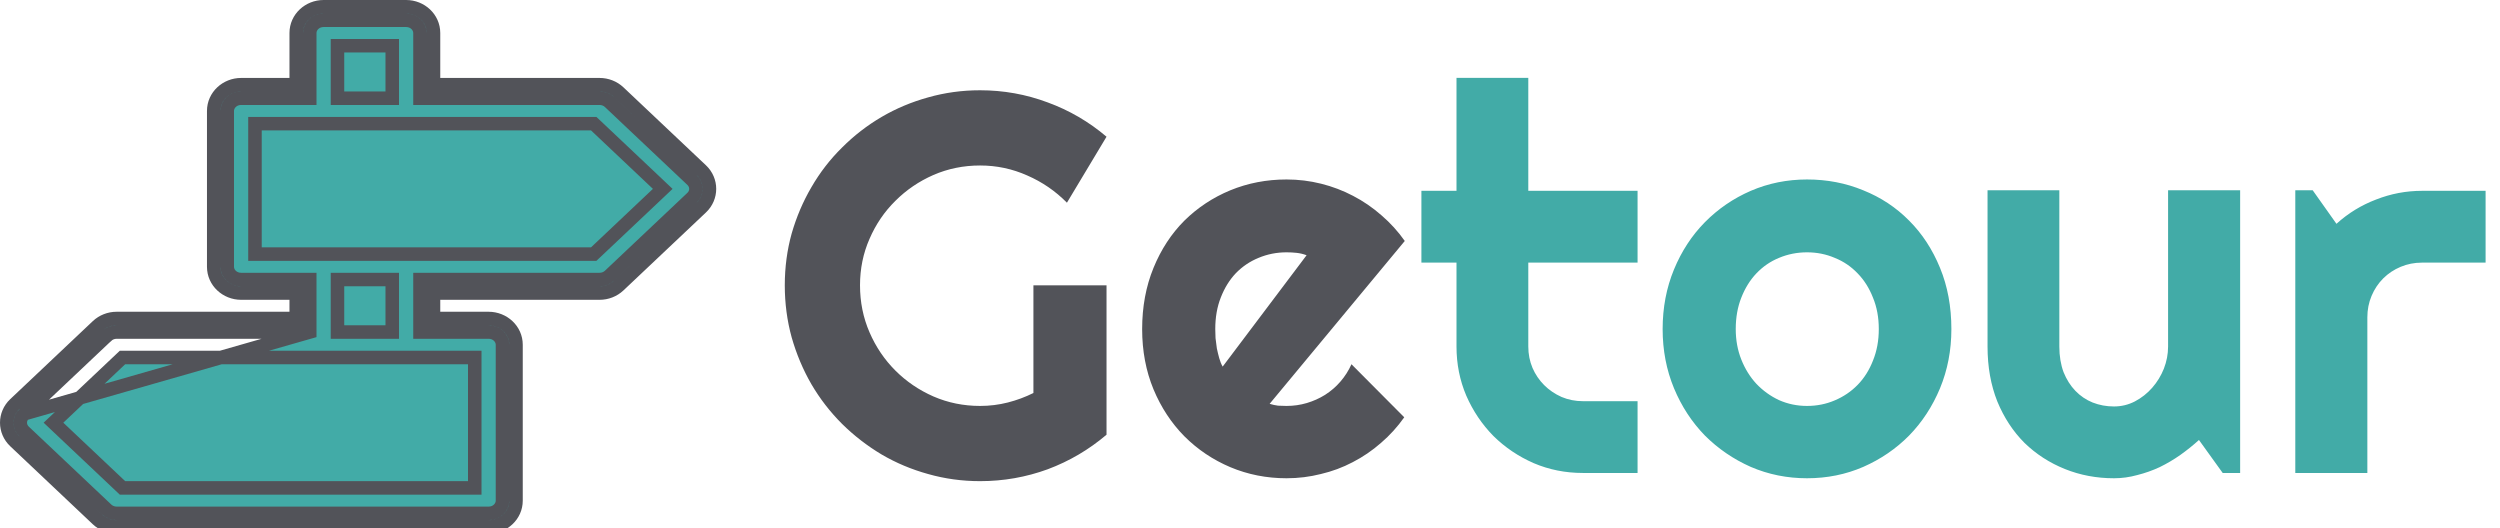
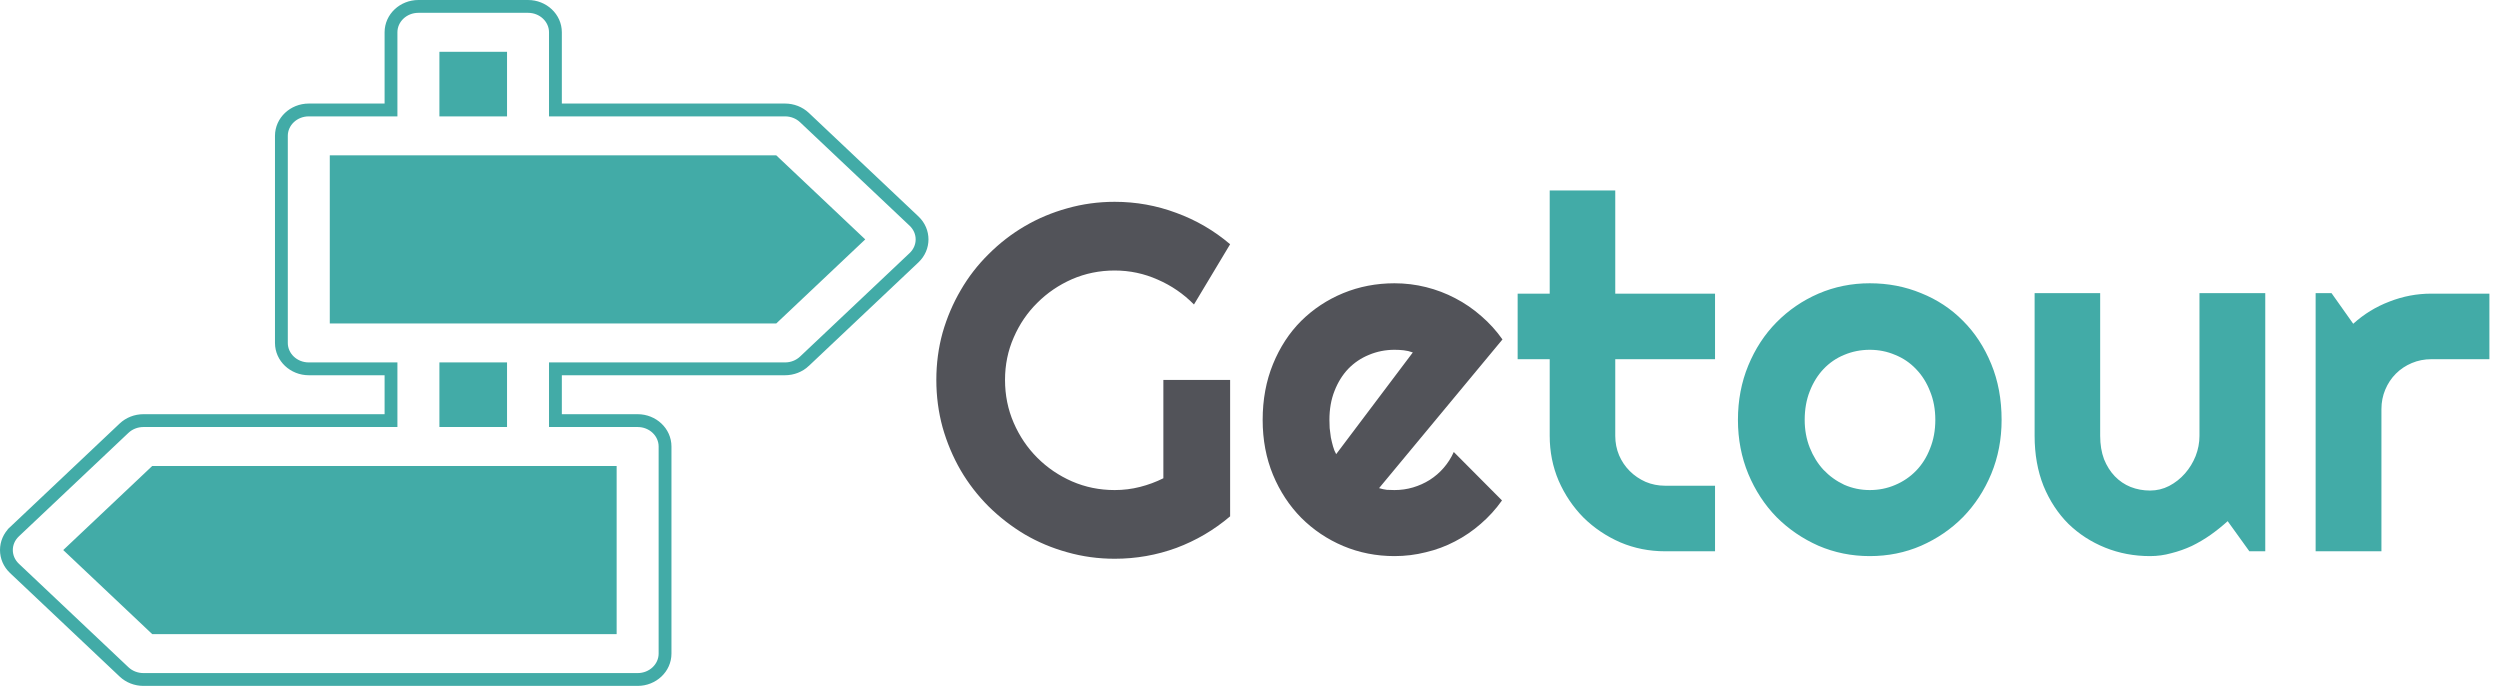
- <svg xmlns="http://www.w3.org/2000/svg" width="185" height="39" viewBox="0 0 185 39" fill="none">
-   <path d="M81.883 32.168C80.581 33.275 79.129 34.128 77.527 34.727C75.926 35.312 74.259 35.605 72.527 35.605C71.199 35.605 69.917 35.43 68.68 35.078C67.456 34.74 66.31 34.258 65.242 33.633C64.174 32.995 63.198 32.24 62.312 31.367C61.427 30.482 60.672 29.505 60.047 28.438C59.422 27.357 58.934 26.198 58.582 24.961C58.243 23.724 58.074 22.441 58.074 21.113C58.074 19.785 58.243 18.509 58.582 17.285C58.934 16.061 59.422 14.915 60.047 13.848C60.672 12.767 61.427 11.79 62.312 10.918C63.198 10.033 64.174 9.277 65.242 8.652C66.31 8.027 67.456 7.546 68.68 7.207C69.917 6.855 71.199 6.68 72.527 6.68C74.259 6.68 75.926 6.979 77.527 7.578C79.129 8.164 80.581 9.01 81.883 10.117L78.953 15C78.107 14.141 77.13 13.47 76.023 12.988C74.917 12.493 73.751 12.246 72.527 12.246C71.303 12.246 70.151 12.48 69.07 12.949C68.003 13.418 67.065 14.056 66.258 14.863C65.451 15.658 64.812 16.595 64.344 17.676C63.875 18.744 63.641 19.889 63.641 21.113C63.641 22.35 63.875 23.509 64.344 24.59C64.812 25.671 65.451 26.615 66.258 27.422C67.065 28.229 68.003 28.867 69.07 29.336C70.151 29.805 71.303 30.039 72.527 30.039C73.231 30.039 73.914 29.954 74.578 29.785C75.242 29.616 75.874 29.381 76.473 29.082V21.113H81.883V32.168ZM93.953 29.883C94.162 29.948 94.37 29.994 94.578 30.02C94.787 30.033 94.995 30.039 95.203 30.039C95.724 30.039 96.225 29.967 96.707 29.824C97.189 29.681 97.638 29.479 98.055 29.219C98.484 28.945 98.862 28.62 99.188 28.242C99.526 27.852 99.799 27.422 100.008 26.953L103.914 30.879C103.419 31.582 102.846 32.214 102.195 32.773C101.557 33.333 100.861 33.809 100.105 34.199C99.363 34.59 98.576 34.883 97.742 35.078C96.922 35.286 96.076 35.391 95.203 35.391C93.732 35.391 92.345 35.117 91.043 34.57C89.754 34.023 88.621 33.262 87.644 32.285C86.681 31.309 85.919 30.15 85.359 28.809C84.799 27.454 84.519 25.97 84.519 24.355C84.519 22.702 84.799 21.191 85.359 19.824C85.919 18.457 86.681 17.292 87.644 16.328C88.621 15.365 89.754 14.616 91.043 14.082C92.345 13.548 93.732 13.281 95.203 13.281C96.076 13.281 96.928 13.385 97.762 13.594C98.595 13.802 99.383 14.102 100.125 14.492C100.88 14.883 101.583 15.365 102.234 15.938C102.885 16.497 103.458 17.129 103.953 17.832L93.953 29.883ZM96.688 18.887C96.44 18.796 96.193 18.737 95.945 18.711C95.711 18.685 95.463 18.672 95.203 18.672C94.474 18.672 93.784 18.809 93.133 19.082C92.495 19.342 91.935 19.72 91.453 20.215C90.984 20.71 90.613 21.309 90.34 22.012C90.066 22.702 89.93 23.483 89.93 24.355C89.93 24.551 89.936 24.772 89.949 25.02C89.975 25.267 90.008 25.521 90.047 25.781C90.099 26.029 90.158 26.27 90.223 26.504C90.288 26.738 90.372 26.947 90.477 27.129L96.688 18.887Z" fill="#525359" />
-   <path d="M117.137 35C115.848 35 114.637 34.759 113.504 34.277C112.371 33.783 111.375 33.112 110.516 32.266C109.669 31.406 108.999 30.41 108.504 29.277C108.022 28.145 107.781 26.934 107.781 25.645V19.434H105.184V14.121H107.781V5.762H113.094V14.121H121.18V19.434H113.094V25.645C113.094 26.204 113.198 26.732 113.406 27.227C113.615 27.708 113.901 28.131 114.266 28.496C114.63 28.861 115.06 29.154 115.555 29.375C116.049 29.583 116.577 29.688 117.137 29.688H121.18V35H117.137ZM144.402 24.355C144.402 25.918 144.122 27.376 143.562 28.73C143.003 30.072 142.241 31.237 141.277 32.227C140.314 33.203 139.181 33.978 137.879 34.551C136.59 35.111 135.203 35.391 133.719 35.391C132.247 35.391 130.861 35.111 129.559 34.551C128.27 33.978 127.137 33.203 126.16 32.227C125.197 31.237 124.435 30.072 123.875 28.73C123.315 27.376 123.035 25.918 123.035 24.355C123.035 22.767 123.315 21.296 123.875 19.941C124.435 18.587 125.197 17.422 126.16 16.445C127.137 15.456 128.27 14.681 129.559 14.121C130.861 13.561 132.247 13.281 133.719 13.281C135.203 13.281 136.59 13.548 137.879 14.082C139.181 14.603 140.314 15.352 141.277 16.328C142.241 17.292 143.003 18.457 143.562 19.824C144.122 21.178 144.402 22.689 144.402 24.355ZM139.031 24.355C139.031 23.496 138.888 22.721 138.602 22.031C138.328 21.328 137.951 20.729 137.469 20.234C136.987 19.727 136.421 19.342 135.77 19.082C135.132 18.809 134.448 18.672 133.719 18.672C132.99 18.672 132.299 18.809 131.648 19.082C131.01 19.342 130.451 19.727 129.969 20.234C129.5 20.729 129.129 21.328 128.855 22.031C128.582 22.721 128.445 23.496 128.445 24.355C128.445 25.163 128.582 25.912 128.855 26.602C129.129 27.292 129.5 27.891 129.969 28.398C130.451 28.906 131.01 29.31 131.648 29.609C132.299 29.896 132.99 30.039 133.719 30.039C134.448 30.039 135.132 29.902 135.77 29.629C136.421 29.355 136.987 28.971 137.469 28.477C137.951 27.982 138.328 27.383 138.602 26.68C138.888 25.977 139.031 25.202 139.031 24.355ZM162.723 32.559C162.293 32.949 161.831 33.32 161.336 33.672C160.854 34.01 160.346 34.31 159.812 34.57C159.279 34.818 158.725 35.013 158.152 35.156C157.592 35.312 157.02 35.391 156.434 35.391C155.145 35.391 153.934 35.163 152.801 34.707C151.668 34.251 150.672 33.607 149.812 32.773C148.966 31.927 148.296 30.905 147.801 29.707C147.319 28.496 147.078 27.142 147.078 25.645V14.082H152.391V25.645C152.391 26.348 152.495 26.979 152.703 27.539C152.924 28.086 153.217 28.548 153.582 28.926C153.947 29.303 154.37 29.59 154.852 29.785C155.346 29.98 155.874 30.078 156.434 30.078C156.98 30.078 157.495 29.954 157.977 29.707C158.471 29.447 158.901 29.108 159.266 28.691C159.63 28.275 159.917 27.806 160.125 27.285C160.333 26.751 160.438 26.204 160.438 25.645V14.082H165.77V35H164.48L162.723 32.559ZM175.184 35H169.852V14.082H171.141L172.898 16.562C173.758 15.781 174.734 15.182 175.828 14.766C176.922 14.336 178.055 14.121 179.227 14.121H183.934V19.434H179.227C178.667 19.434 178.139 19.538 177.645 19.746C177.15 19.954 176.72 20.241 176.355 20.605C175.991 20.97 175.704 21.4 175.496 21.895C175.288 22.389 175.184 22.917 175.184 23.477V35Z" fill="#42ABA7" />
-   <path d="M22.921 24.57V24.07V21.186V20.686H22.421H17.842C17.248 20.686 16.816 20.238 16.816 19.744V8.209C16.816 7.716 17.248 7.268 17.842 7.268H22.421H22.921V6.768V2.442C22.921 1.948 23.353 1.5 23.947 1.5H30.053C30.647 1.5 31.079 1.948 31.079 2.442V6.768V7.268H31.579H44.368C44.65 7.268 44.914 7.373 45.104 7.553L51.21 13.321C51.597 13.687 51.597 14.267 51.21 14.633C51.21 14.633 51.21 14.633 51.21 14.633L45.104 20.401C44.914 20.581 44.65 20.686 44.368 20.686H31.579H31.079V21.186V24.07V24.57H31.579H36.158C36.752 24.57 37.184 25.018 37.184 25.512V37.047C37.184 37.541 36.752 37.989 36.158 37.989H31.579H22.421H8.632C8.351 37.989 8.086 37.883 7.896 37.703C7.896 37.703 7.896 37.703 7.896 37.703L1.79 31.936C1.403 31.57 1.403 30.989 1.79 30.623L22.921 24.57ZM22.921 24.57H22.421H8.632C8.35 24.57 8.086 24.676 7.896 24.856C7.895 24.856 7.895 24.856 7.895 24.856L1.79 30.623L22.921 24.57ZM7.209 24.129L7.209 24.129C7.591 23.768 8.103 23.57 8.632 23.57H21.921V21.686H17.842C16.75 21.686 15.816 20.843 15.816 19.744V8.209C15.816 7.111 16.75 6.268 17.842 6.268H21.921V2.442C21.921 1.343 22.855 0.5 23.947 0.5H30.053C31.145 0.5 32.079 1.343 32.079 2.442V6.268H44.368C44.897 6.268 45.409 6.466 45.791 6.826L51.896 12.594C52.701 13.354 52.701 14.6 51.896 15.36L51.896 15.36L45.791 21.128L45.791 21.128C45.409 21.488 44.897 21.686 44.368 21.686H32.079V23.57H36.158C37.25 23.57 38.184 24.413 38.184 25.512V37.047C38.184 38.146 37.25 38.989 36.158 38.989H31.579H22.421H8.632C8.103 38.989 7.591 38.791 7.209 38.43L7.209 38.43L1.104 32.662C0.299 31.902 0.299 30.657 1.104 29.896L1.104 29.896L7.209 24.129ZM28.526 3.384H29.026V3.884V6.768V7.268H28.526H25.474H24.974V6.768V3.884V3.384H25.474H28.526ZM48.659 13.613L49.043 13.977L48.659 14.34L44.08 18.666L43.935 18.802H43.736H19.368H18.868V18.302V9.651V9.151H19.368H43.736H43.935L44.08 9.288L48.659 13.613ZM28.526 20.686H29.026V21.186V24.07V24.57H28.526H25.474H24.974V24.07V21.186V20.686H25.474H28.526ZM9.264 36.105H9.065L8.92 35.968L4.342 31.643L3.957 31.279L4.342 30.916L8.921 26.59L9.065 26.454H9.264H34.632H35.132V26.954V35.605V36.105H34.632H9.264Z" fill="#42ABA7" stroke="#525359" />
+ <svg xmlns="http://www.w3.org/2000/svg" width="390" height="107" viewBox="0 0 390 107" fill="none">
+   <path d="M191.899 80.548C189.393 82.679 186.598 84.321 183.515 85.474C180.432 86.602 177.224 87.165 173.89 87.165C171.333 87.165 168.865 86.827 166.483 86.15C164.127 85.499 161.922 84.571 159.866 83.368C157.811 82.14 155.931 80.686 154.227 79.007C152.522 77.302 151.068 75.422 149.865 73.367C148.662 71.287 147.722 69.056 147.045 66.675C146.394 64.294 146.068 61.825 146.068 59.268C146.068 56.711 146.394 54.255 147.045 51.899C147.722 49.543 148.662 47.337 149.865 45.282C151.068 43.201 152.522 41.322 154.227 39.642C155.931 37.938 157.811 36.484 159.866 35.281C161.922 34.078 164.127 33.15 166.483 32.498C168.865 31.822 171.333 31.483 173.89 31.483C177.224 31.483 180.432 32.06 183.515 33.213C186.598 34.341 189.393 35.97 191.899 38.101L186.26 47.5C184.631 45.846 182.751 44.555 180.62 43.627C178.49 42.675 176.246 42.199 173.89 42.199C171.534 42.199 169.316 42.65 167.235 43.552C165.18 44.455 163.375 45.683 161.821 47.237C160.267 48.766 159.039 50.571 158.137 52.651C157.234 54.706 156.783 56.912 156.783 59.268C156.783 61.649 157.234 63.88 158.137 65.96C159.039 68.041 160.267 69.858 161.821 71.412C163.375 72.966 165.18 74.194 167.235 75.097C169.316 75.999 171.534 76.45 173.89 76.45C175.244 76.45 176.56 76.287 177.838 75.961C179.116 75.636 180.332 75.184 181.485 74.608V59.268H191.899V80.548ZM215.135 76.149C215.536 76.275 215.937 76.362 216.338 76.413C216.739 76.438 217.14 76.45 217.541 76.45C218.544 76.45 219.509 76.312 220.436 76.037C221.363 75.761 222.228 75.372 223.03 74.871C223.857 74.345 224.584 73.718 225.211 72.991C225.863 72.239 226.389 71.412 226.79 70.51L234.31 78.067C233.357 79.42 232.254 80.636 231.001 81.714C229.773 82.792 228.432 83.707 226.978 84.459C225.549 85.21 224.033 85.774 222.429 86.15C220.85 86.551 219.22 86.752 217.541 86.752C214.709 86.752 212.039 86.226 209.533 85.173C207.051 84.12 204.871 82.654 202.991 80.774C201.136 78.894 199.67 76.663 198.592 74.082C197.514 71.475 196.975 68.617 196.975 65.509C196.975 62.326 197.514 59.419 198.592 56.787C199.67 54.155 201.136 51.911 202.991 50.057C204.871 48.202 207.051 46.761 209.533 45.733C212.039 44.705 214.709 44.191 217.541 44.191C219.22 44.191 220.862 44.392 222.466 44.793C224.07 45.194 225.587 45.77 227.016 46.523C228.469 47.274 229.823 48.202 231.076 49.305C232.329 50.383 233.432 51.598 234.385 52.952L215.135 76.149ZM220.398 54.982C219.922 54.806 219.446 54.694 218.97 54.644C218.519 54.593 218.042 54.568 217.541 54.568C216.137 54.568 214.809 54.831 213.556 55.358C212.327 55.859 211.25 56.586 210.322 57.539C209.42 58.491 208.706 59.644 208.179 60.998C207.653 62.326 207.39 63.83 207.39 65.509C207.39 65.885 207.402 66.311 207.427 66.788C207.477 67.264 207.54 67.753 207.615 68.254C207.715 68.73 207.828 69.194 207.954 69.645C208.079 70.096 208.242 70.497 208.442 70.848L220.398 54.982Z" fill="#525359" />
+   <path d="M259.763 86C257.282 86 254.951 85.536 252.77 84.609C250.589 83.656 248.672 82.366 247.018 80.736C245.388 79.082 244.097 77.165 243.145 74.984C242.218 72.803 241.754 70.472 241.754 67.991V56.035H236.753V45.808H241.754V29.716H251.98V45.808H267.546V56.035H251.98V67.991C251.98 69.069 252.181 70.084 252.582 71.036C252.983 71.963 253.535 72.778 254.236 73.48C254.938 74.182 255.765 74.746 256.718 75.172C257.67 75.573 258.685 75.773 259.763 75.773H267.546V86H259.763ZM312.25 65.509C312.25 68.517 311.711 71.324 310.633 73.931C309.555 76.513 308.089 78.756 306.234 80.661C304.379 82.541 302.198 84.032 299.692 85.135C297.21 86.213 294.541 86.752 291.684 86.752C288.851 86.752 286.182 86.213 283.675 85.135C281.194 84.032 279.013 82.541 277.133 80.661C275.278 78.756 273.812 76.513 272.734 73.931C271.657 71.324 271.118 68.517 271.118 65.509C271.118 62.451 271.657 59.619 272.734 57.012C273.812 54.405 275.278 52.162 277.133 50.282C279.013 48.377 281.194 46.886 283.675 45.808C286.182 44.73 288.851 44.191 291.684 44.191C294.541 44.191 297.21 44.705 299.692 45.733C302.198 46.736 304.379 48.177 306.234 50.057C308.089 51.911 309.555 54.155 310.633 56.787C311.711 59.393 312.25 62.301 312.25 65.509ZM301.91 65.509C301.91 63.855 301.634 62.364 301.083 61.035C300.557 59.682 299.83 58.529 298.902 57.576C297.975 56.599 296.885 55.859 295.631 55.358C294.403 54.831 293.087 54.568 291.684 54.568C290.28 54.568 288.951 54.831 287.698 55.358C286.47 55.859 285.392 56.599 284.465 57.576C283.562 58.529 282.848 59.682 282.322 61.035C281.795 62.364 281.532 63.855 281.532 65.509C281.532 67.063 281.795 68.505 282.322 69.833C282.848 71.162 283.562 72.314 284.465 73.292C285.392 74.269 286.47 75.046 287.698 75.623C288.951 76.174 290.28 76.45 291.684 76.45C293.087 76.45 294.403 76.187 295.631 75.661C296.885 75.134 297.975 74.395 298.902 73.442C299.83 72.49 300.557 71.337 301.083 69.983C301.634 68.63 301.91 67.138 301.91 65.509ZM347.516 81.3C346.689 82.052 345.799 82.767 344.847 83.443C343.919 84.095 342.942 84.671 341.914 85.173C340.886 85.649 339.821 86.025 338.718 86.301C337.64 86.602 336.538 86.752 335.41 86.752C332.928 86.752 330.597 86.313 328.417 85.436C326.236 84.559 324.318 83.318 322.664 81.714C321.035 80.085 319.744 78.117 318.792 75.811C317.864 73.48 317.4 70.873 317.4 67.991V45.733H327.627V67.991C327.627 69.344 327.827 70.56 328.229 71.638C328.655 72.69 329.219 73.58 329.92 74.307C330.622 75.034 331.437 75.585 332.364 75.961C333.317 76.337 334.332 76.525 335.41 76.525C336.462 76.525 337.452 76.287 338.38 75.811C339.332 75.31 340.16 74.658 340.861 73.856C341.563 73.054 342.115 72.151 342.516 71.149C342.917 70.121 343.117 69.069 343.117 67.991V45.733H353.381V86H350.9L347.516 81.3ZM371.503 86H361.239V45.733H363.721L367.104 50.508C368.759 49.004 370.639 47.851 372.744 47.049C374.85 46.222 377.03 45.808 379.286 45.808H388.347V56.035H379.286C378.208 56.035 377.193 56.235 376.241 56.636C375.288 57.037 374.461 57.589 373.759 58.291C373.057 58.992 372.506 59.819 372.105 60.772C371.704 61.724 371.503 62.74 371.503 63.817V86Z" fill="#42ABA7" />
+   <path d="M19.008 66.435L19.008 66.435C19.906 65.587 21.117 65.115 22.375 65.115H60.497V58.038H48.172C45.562 58.038 43.397 56.033 43.397 53.5V21.192C43.397 18.66 45.562 16.654 48.172 16.654H60.497V5.038C60.497 2.506 62.662 0.5 65.272 0.5H82.372C84.982 0.5 87.147 2.506 87.147 5.038V16.654H122.468C123.725 16.654 124.937 17.126 125.834 17.973L142.934 34.127C144.812 35.901 144.812 38.791 142.934 40.566L142.934 40.566L125.834 56.719L125.834 56.72C124.937 57.567 123.725 58.038 122.468 58.038H87.147V65.115H99.472C102.082 65.115 104.247 67.121 104.247 69.654V101.962C104.247 104.494 102.082 106.5 99.472 106.5H86.647H60.997H22.375C21.117 106.5 19.906 106.028 19.009 105.181L19.009 105.181L1.909 89.027C0.03 87.252 0.03 84.363 1.909 82.588L2.252 82.952L1.909 82.588L19.008 66.435ZM61.497 65.615V66.115H60.997H22.375C21.364 66.115 20.401 66.495 19.695 67.162L2.595 83.315C1.135 84.695 1.135 86.92 2.595 88.3L19.695 104.454C20.402 105.121 21.365 105.5 22.375 105.5H60.997H86.647H99.472C101.584 105.5 103.247 103.889 103.247 101.962V69.654C103.247 67.726 101.584 66.115 99.472 66.115H86.647H86.147V65.615V57.538V57.038H86.647H122.468C123.478 57.038 124.441 56.659 125.147 55.992C125.147 55.992 125.147 55.992 125.147 55.992L142.247 39.839C143.708 38.459 143.708 36.234 142.247 34.854L125.147 18.7C124.441 18.033 123.478 17.654 122.468 17.654H86.647H86.147V17.154V5.038C86.147 3.111 84.484 1.5 82.372 1.5H65.272C63.16 1.5 61.497 3.111 61.497 5.038V17.154V17.654H60.997H48.172C46.06 17.654 44.397 19.265 44.397 21.192V53.5C44.397 55.428 46.06 57.038 48.172 57.038H60.997H61.497V57.538V65.615ZM78.097 8.577H78.597V9.077V17.154V17.654H78.097H69.547H69.047V17.154V9.077V8.577H69.547H78.097ZM133.865 36.983L134.25 37.346L133.865 37.71L121.041 49.825L120.896 49.962H120.697H52.447H51.947V49.462V25.231V24.731H52.447H120.697H120.896L121.041 24.867L133.865 36.983ZM78.097 57.038H78.597V57.538V65.615V66.115H78.097H69.547H69.047V65.615V57.538V57.038H69.547H78.097ZM24.145 98.423H23.947L23.802 98.287L10.978 86.171L10.593 85.808L10.978 85.444L23.802 73.329L23.947 73.192H24.146H95.197H95.697V73.692V97.923V98.423H95.197H24.145Z" fill="#42ABA7" stroke="#42ABA7" />
</svg>
